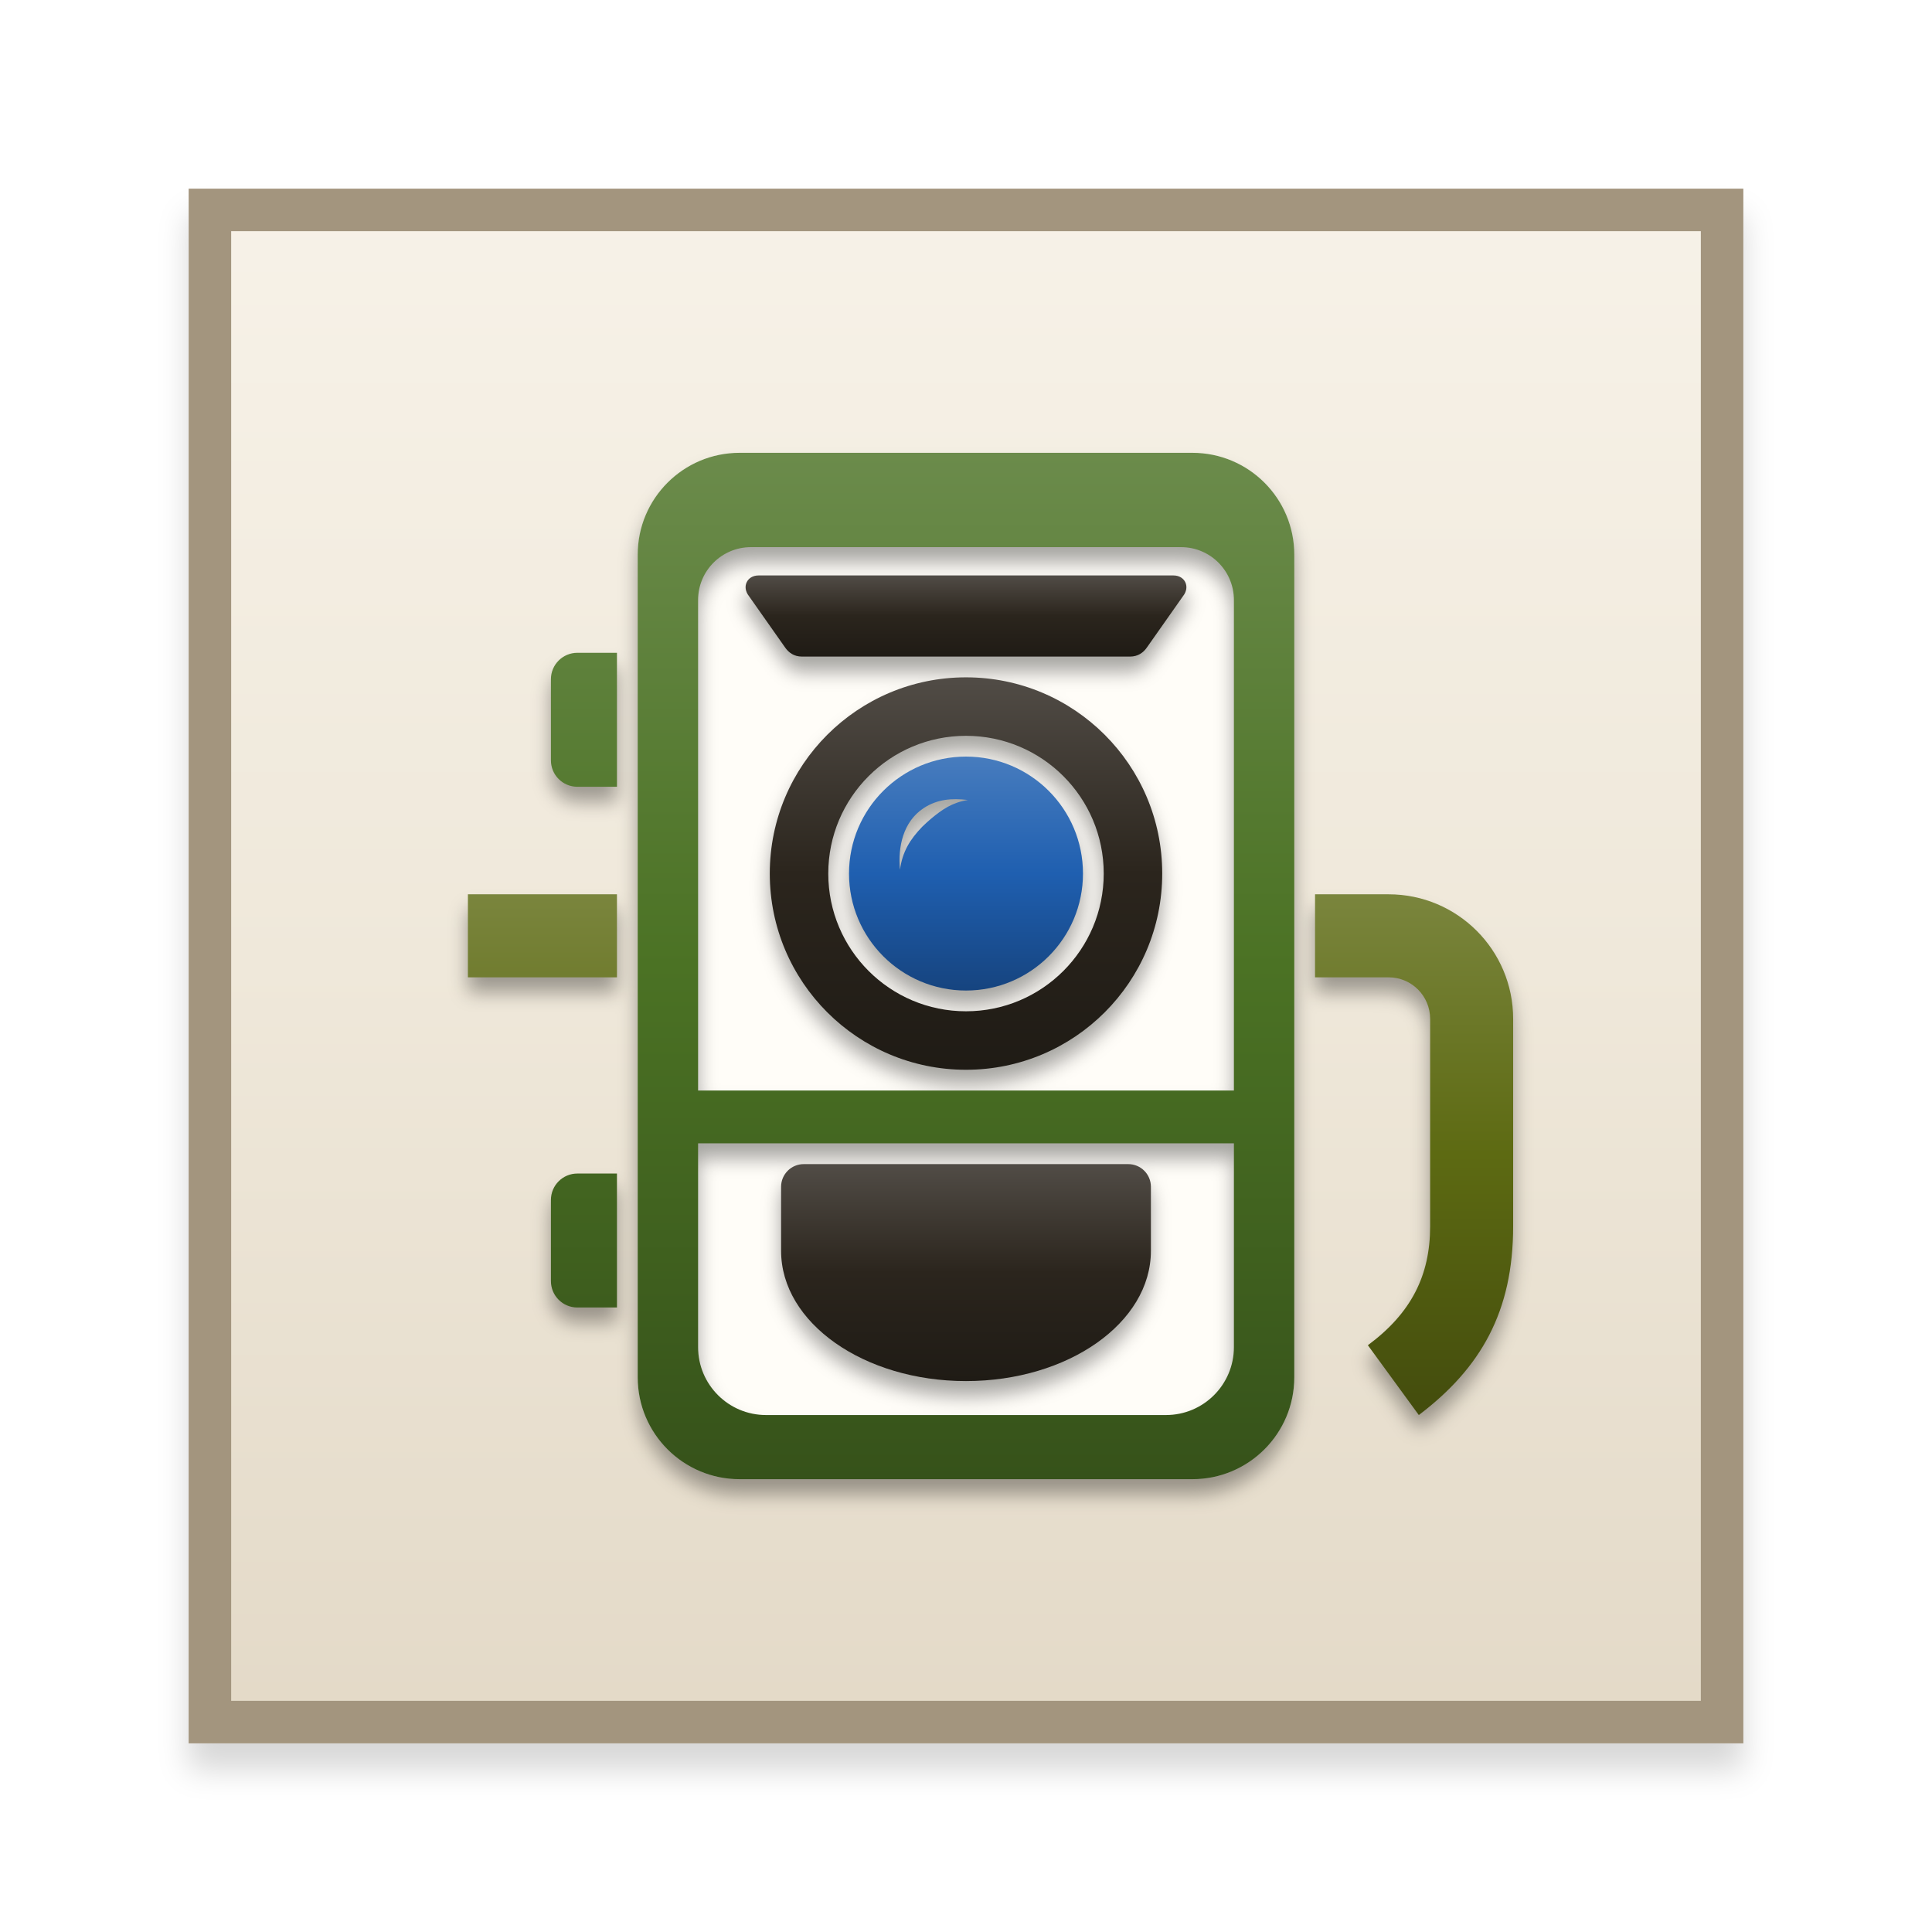
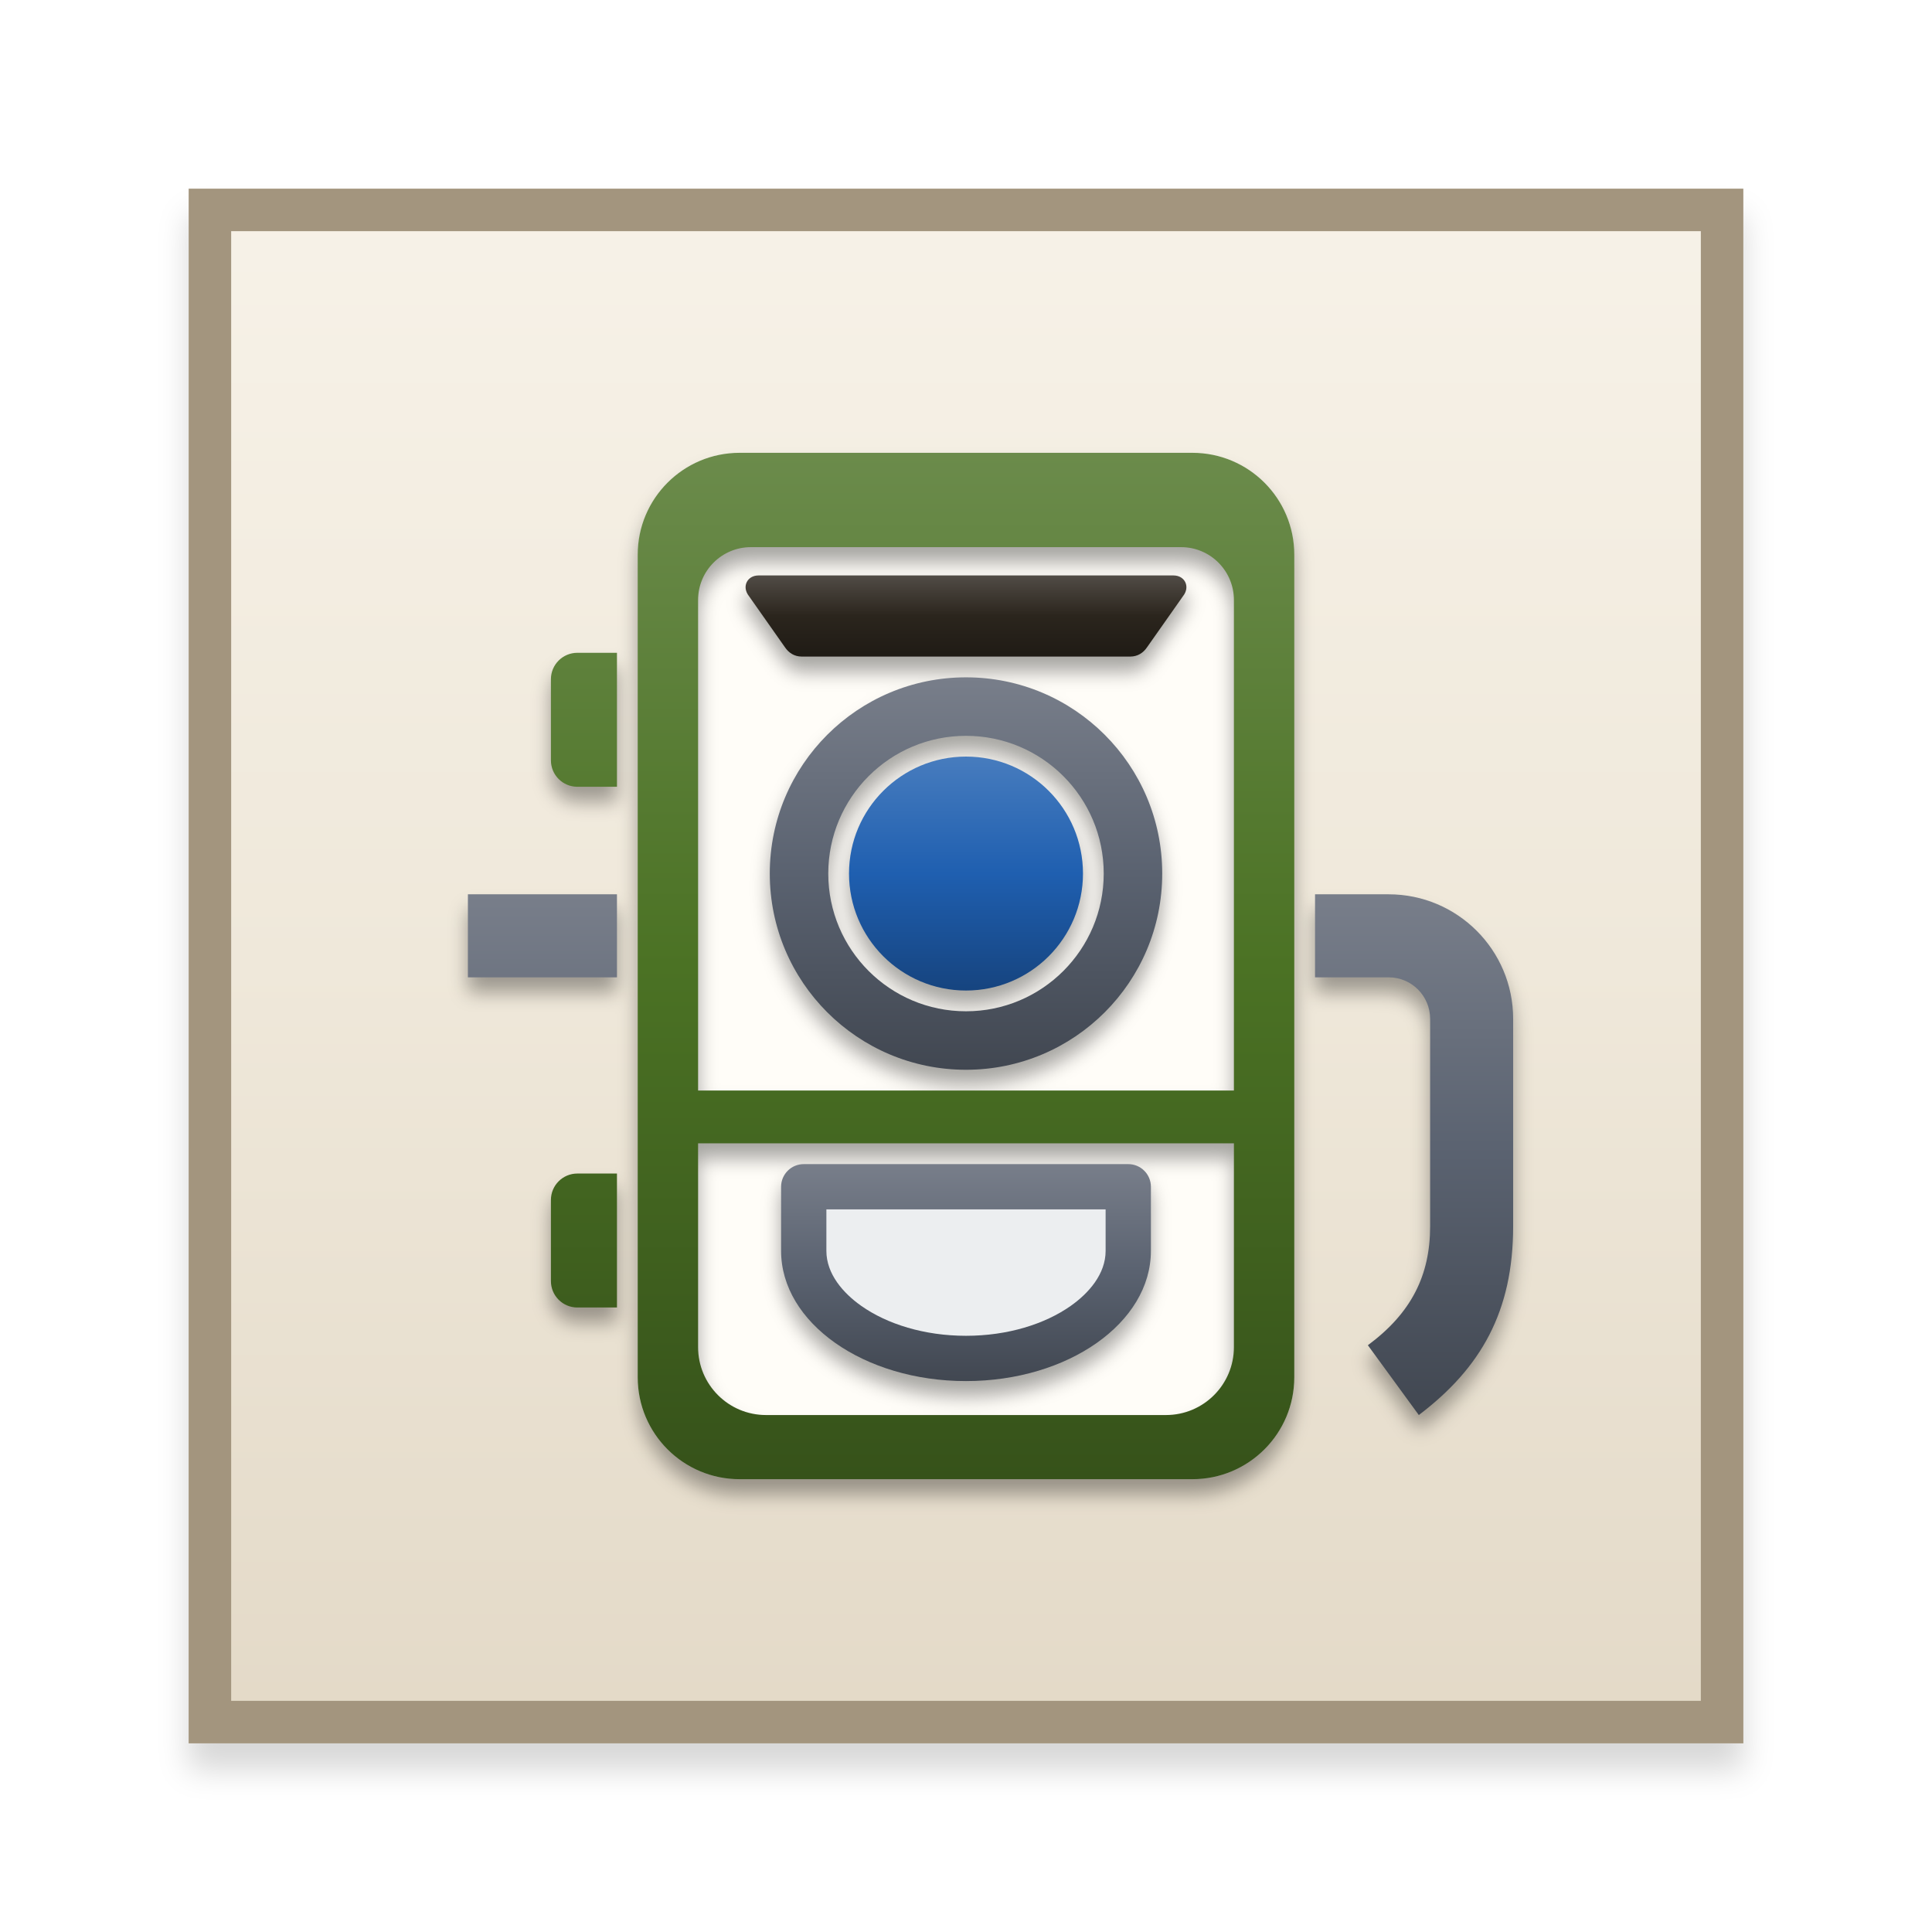
<svg xmlns="http://www.w3.org/2000/svg" width="1024" height="1024" viewBox="0 0 1024 1024">
  <defs>
    <filter id="filter-1" filterUnits="userSpaceOnUse" x="60" y="60" width="904" height="904" data-vc-blend="multiply" color-interpolation-filters="sRGB">
      <feGaussianBlur in="SourceAlpha" stdDeviation="8" />
      <feOffset dx="0" dy="14" result="shadow" />
      <feFlood flood-color="#000000" flood-opacity="0.16" />
      <feComposite in2="shadow" operator="in" result="paint" />
      <feMerge>
        <feMergeNode in="paint" />
        <feMergeNode in="SourceGraphic" />
      </feMerge>
    </filter>
    <linearGradient id="linear-gradient-1" x1="512" y1="100" x2="512" y2="924" gradientUnits="userSpaceOnUse">
      <stop offset="0" stop-color="#f7f2e8" />
      <stop offset="0.5" stop-color="#efe8da" />
      <stop offset="1" stop-color="#e3d9c7" />
    </linearGradient>
    <filter id="filter-2" filterUnits="userSpaceOnUse" x="223" y="215" width="604" height="594" data-vc-blend="multiply" color-interpolation-filters="sRGB">
      <feGaussianBlur in="SourceAlpha" stdDeviation="5" />
      <feOffset dx="0" dy="8" result="shadow" />
      <feFlood flood-color="#050403" flood-opacity="0.35" />
      <feComposite in2="shadow" operator="in" result="paint" />
      <feMerge>
        <feMergeNode in="paint" />
        <feMergeNode in="SourceGraphic" />
      </feMerge>
    </filter>
    <linearGradient id="linear-gradient-2" x1="512" y1="474" x2="512" y2="750" gradientUnits="userSpaceOnUse">
-       <stop offset="0" stop-color="#7a853d" />
-       <stop offset="0.5" stop-color="#5d6a12" />
-       <stop offset="1" stop-color="#434c0d" />
+       <stop offset="0" stop-color="#787e8a" />
+       <stop offset="0.5" stop-color="#5a6270" />
+       <stop offset="1" stop-color="#414751" />
    </linearGradient>
    <linearGradient id="linear-gradient-3" x1="512" y1="305" x2="512" y2="348" gradientUnits="userSpaceOnUse">
      <stop offset="0" stop-color="#514c46" />
      <stop offset="0.5" stop-color="#2b251d" />
      <stop offset="1" stop-color="#1f1b15" />
    </linearGradient>
    <linearGradient id="linear-gradient-4" x1="512" y1="359" x2="512" y2="567" gradientUnits="userSpaceOnUse">
-       <stop offset="0" stop-color="#514c46" />
-       <stop offset="0.5" stop-color="#2b251d" />
-       <stop offset="1" stop-color="#1f1b15" />
+       <stop offset="0" stop-color="#787e8a" />
+       <stop offset="0.5" stop-color="#5a6270" />
+       <stop offset="1" stop-color="#414751" />
    </linearGradient>
    <linearGradient id="linear-gradient-5" x1="512" y1="617" x2="512" y2="732" gradientUnits="userSpaceOnUse">
-       <stop offset="0" stop-color="#514c46" />
-       <stop offset="0.5" stop-color="#2b251d" />
-       <stop offset="1" stop-color="#1f1b15" />
+       <stop offset="0" stop-color="#787e8a" />
+       <stop offset="0.5" stop-color="#5a6270" />
+       <stop offset="1" stop-color="#414751" />
    </linearGradient>
    <linearGradient id="linear-gradient-6" x1="512" y1="240" x2="512" y2="784" gradientUnits="userSpaceOnUse">
      <stop offset="0" stop-color="#6b8b4b" />
      <stop offset="0.5" stop-color="#4b7224" />
      <stop offset="1" stop-color="#36521a" />
    </linearGradient>
    <linearGradient id="linear-gradient-7" x1="512" y1="401" x2="512" y2="525" gradientUnits="userSpaceOnUse">
      <stop offset="0" stop-color="#477cbe" />
      <stop offset="0.5" stop-color="#1f5fb0" />
      <stop offset="1" stop-color="#16447f" />
    </linearGradient>
  </defs>
  <g id="Layer_1" data-name="Layer 1">
    <g id="Bird_Feeder_Camera_lesson_icon" data-name="Bird Feeder Camera lesson icon">
      <g filter="url(#filter-1)">
-         <polygon id="Tile" points="100,100 924,100 924,924 100,924" fill="url(#linear-gradient-1)" />
+         <rect id="Tile" x="100" y="100" width="824" height="824" fill="url(#linear-gradient-1)" />
      </g>
-       <path id="Border" d="M100 100 L924 100 L924 924 L100 924 Z M122.523 122.523 L122.523 901.478 L901.478 901.478 L901.478 122.523 Z" fill="#a3957e" />
+       <path id="Border" d="M100 100 L924 100 L924 924 L100 924 Z M122.523 901.478 L901.478 901.478 L901.478 122.523 L122.523 122.523 Z" fill="#a3957e" />
      <path id="Enclosed_front_panel" data-name="Enclosed front panel" d="M392 240 L632 240 C661.823 240 686 264.177 686 294 L686 730 C686 759.823 661.823 784 632 784 L392 784 C362.177 784 338 759.823 338 730 L338 294 C338 264.177 362.177 240 392 240 Z" fill="#fffdf8" />
      <g filter="url(#filter-2)">
        <g id="Trail_camera" data-name="Trail camera">
          <path id="Mounting_webbing" data-name="Mounting webbing" d="M248 518 L248 474 L327 474 L327 518 Z M697 518 L697 474 L736 474 C772.451 474 802 503.549 802 540 L802 650 C802 695 785 725 752 750 L725 713 C748 696 758 676 758 650 L758 540 C758 527.85 748.15 518 736 518 Z" fill="url(#linear-gradient-2)" />
          <path id="Infrared_illuminator_window" data-name="Infrared illuminator window" d="M402 305 L622 305 C628 305 631 311 627 316 L608 343 C606 346 603 348 599 348 L425 348 C421 348 418 346 416 343 L397 316 C393 311 396 305 402 305 Z" fill="url(#linear-gradient-3)" />
          <path id="Lens_barrel" data-name="Lens barrel" d="M616 463 C616 520.438 569.438 567 512 567 C454.562 567 408 520.438 408 463 C408 405.562 454.562 359 512 359 C569.438 359 616 405.562 616 463 Z M585 463 C585 422.683 552.317 390 512 390 C471.683 390 439 422.683 439 463 C439 503.317 471.683 536 512 536 C552.317 536 585 503.317 585 463 Z" fill="url(#linear-gradient-4)" />
          <path id="PIR_motion_sensor_dome" data-name="PIR motion sensor dome" d="M426 617 L598 617 C604.627 617 610 622.373 610 629 L610 663 C610 701.108 566.124 732 512 732 C457.876 732 414 701.108 414 663 L414 629 C414 622.373 419.373 617 426 617 Z" fill="url(#linear-gradient-5)" />
+           <path id="Pale_motion_detector_lens" data-name="Pale motion detector lens" d="M438 663 L438 641 L586 641 L586 663 C586 675.299 577.001 685.463 567.48 692.167 C553.815 701.787 534.108 708 512 708 C489.892 708 470.185 701.787 456.52 692.167 C446.999 685.463 438 675.299 438 663 Z" fill="#eceef0" />
          <path id="Upper_case_latch" data-name="Upper case latch" d="M306 346 L327 346 L327 417 L306 417 C298.268 417 292 410.732 292 403 L292 360 C292 352.268 298.268 346 306 346 Z" fill="url(#linear-gradient-6)" />
          <path id="Lower_case_latch" data-name="Lower case latch" d="M306 622 L327 622 L327 693 L306 693 C298.268 693 292 686.732 292 679 L292 636 C292 628.268 298.268 622 306 622 Z" fill="url(#linear-gradient-6)" />
-           <path id="Optical_glass" data-name="Optical glass" d="M450 463 C450 428.758 477.758 401 512 401 C546.242 401 574 428.758 574 463 C574 497.242 546.242 525 512 525 C477.758 525 450 497.242 450 463 Z M489.465 428.381 C478.64 435.566 475.85 448.863 477 461 C478.321 451.426 482.247 444.965 488.869 438.112 L488.873 438.115 C490.281 436.74 491.698 435.461 493.185 434.172 L493.182 434.169 C499.517 428.892 504.667 425.386 513 424 C504.559 422.984 496.741 423.552 489.465 428.381 Z" fill="url(#linear-gradient-7)" />
+           <path id="Optical_glass" data-name="Optical glass" d="M450 463 C450 428.758 477.758 401 512 401 C546.242 401 574 428.758 574 463 C574 497.242 546.242 525 512 525 C477.758 525 450 497.242 450 463 Z" fill="url(#linear-gradient-7)" />
          <path id="Weatherproof_housing" data-name="Weatherproof housing" d="M338 294 C338 264.177 362.177 240 392 240 L632 240 C661.823 240 686 264.177 686 294 L686 730 C686 759.823 661.823 784 632 784 L392 784 C362.177 784 338 759.823 338 730 Z M398 290 C382.536 290 370 302.536 370 318 L370 578 L654 578 L654 318 C654 302.536 641.464 290 626 290 Z M370 606 L370 714 C370 733.882 386.118 750 406 750 L618 750 C637.882 750 654 733.882 654 714 L654 606 Z" fill="url(#linear-gradient-6)" />
        </g>
      </g>
    </g>
  </g>
</svg>
